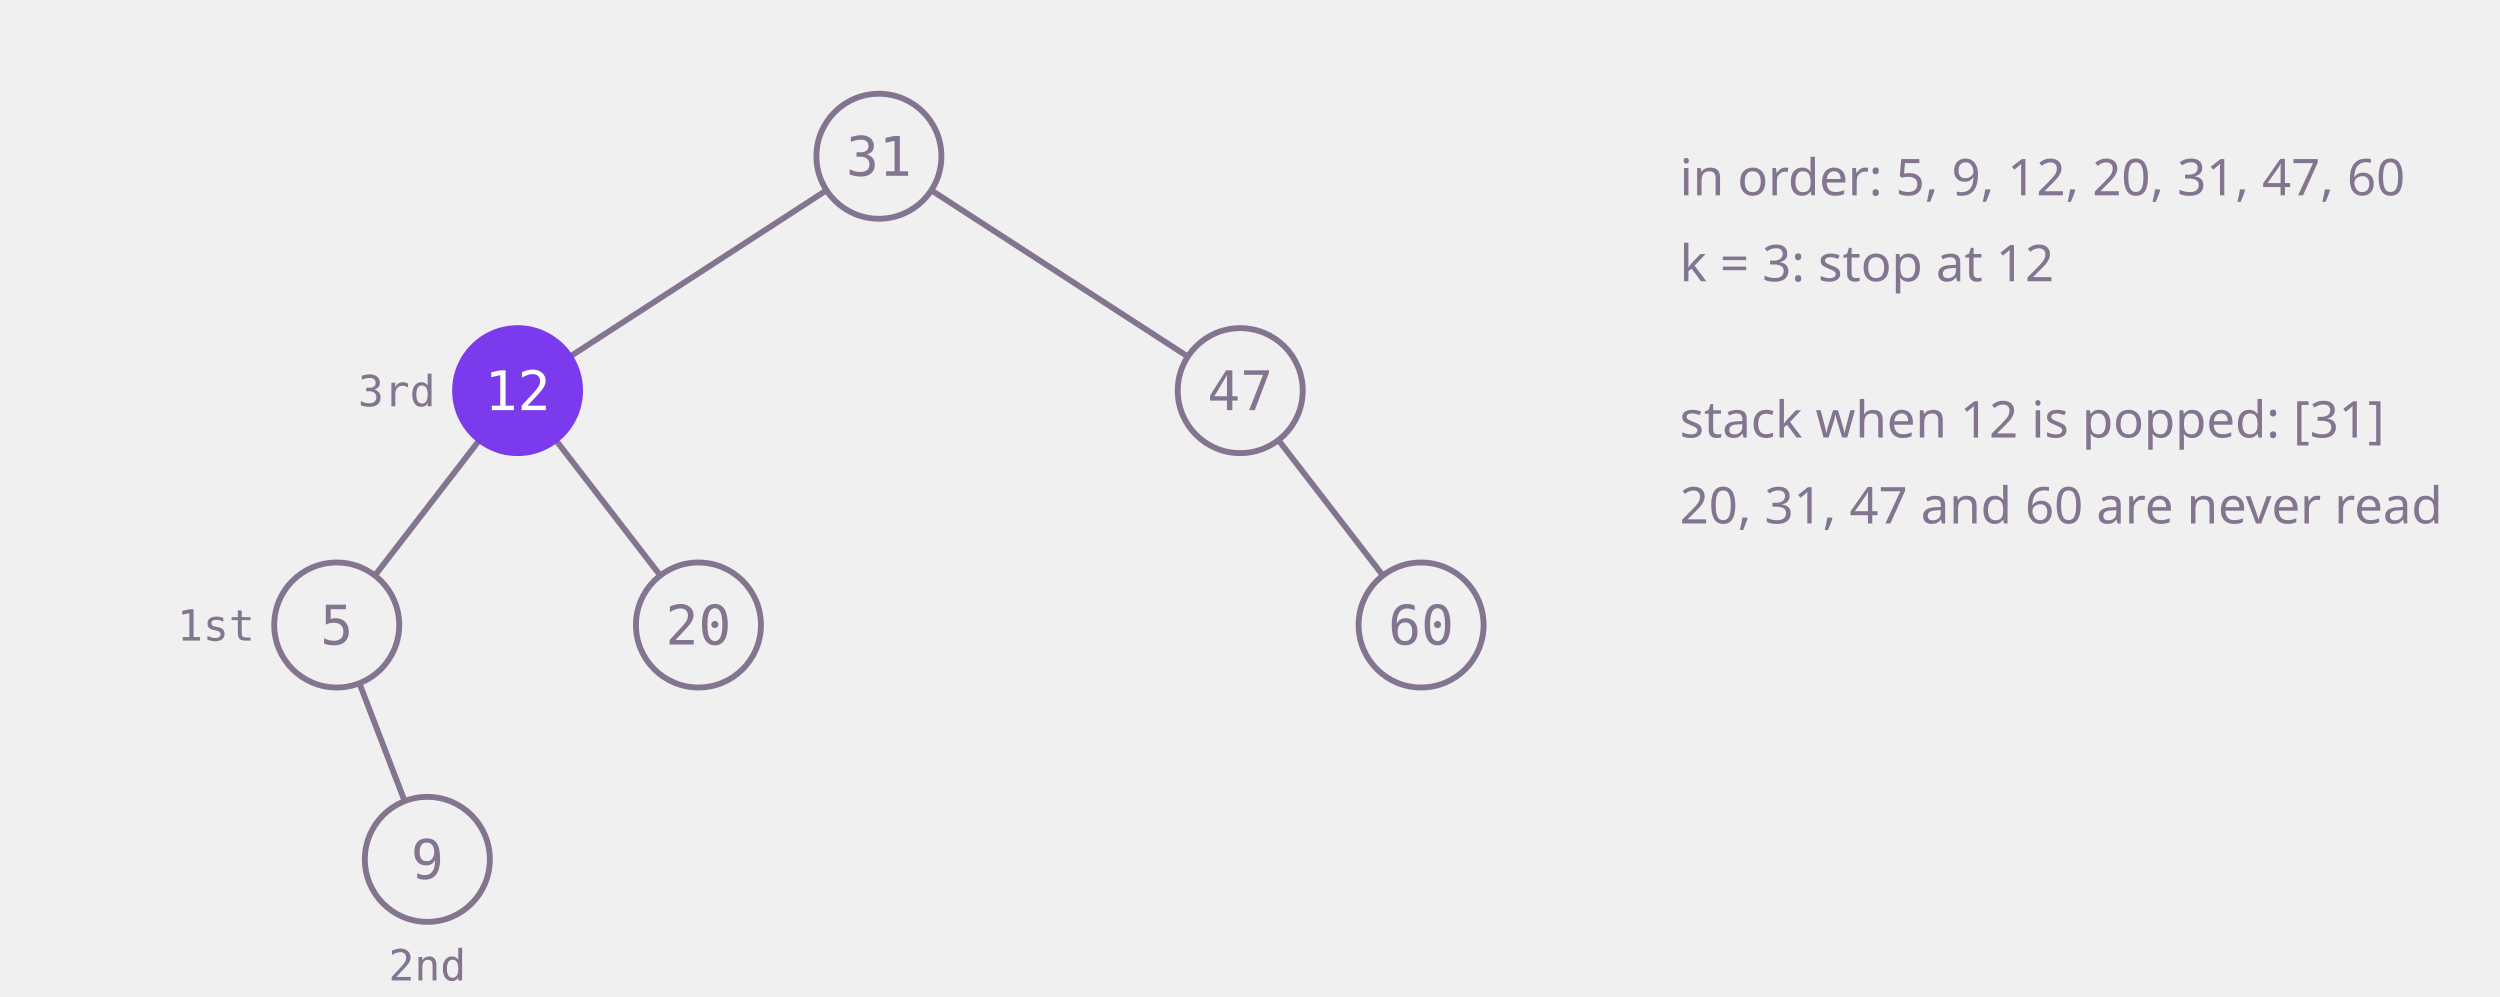
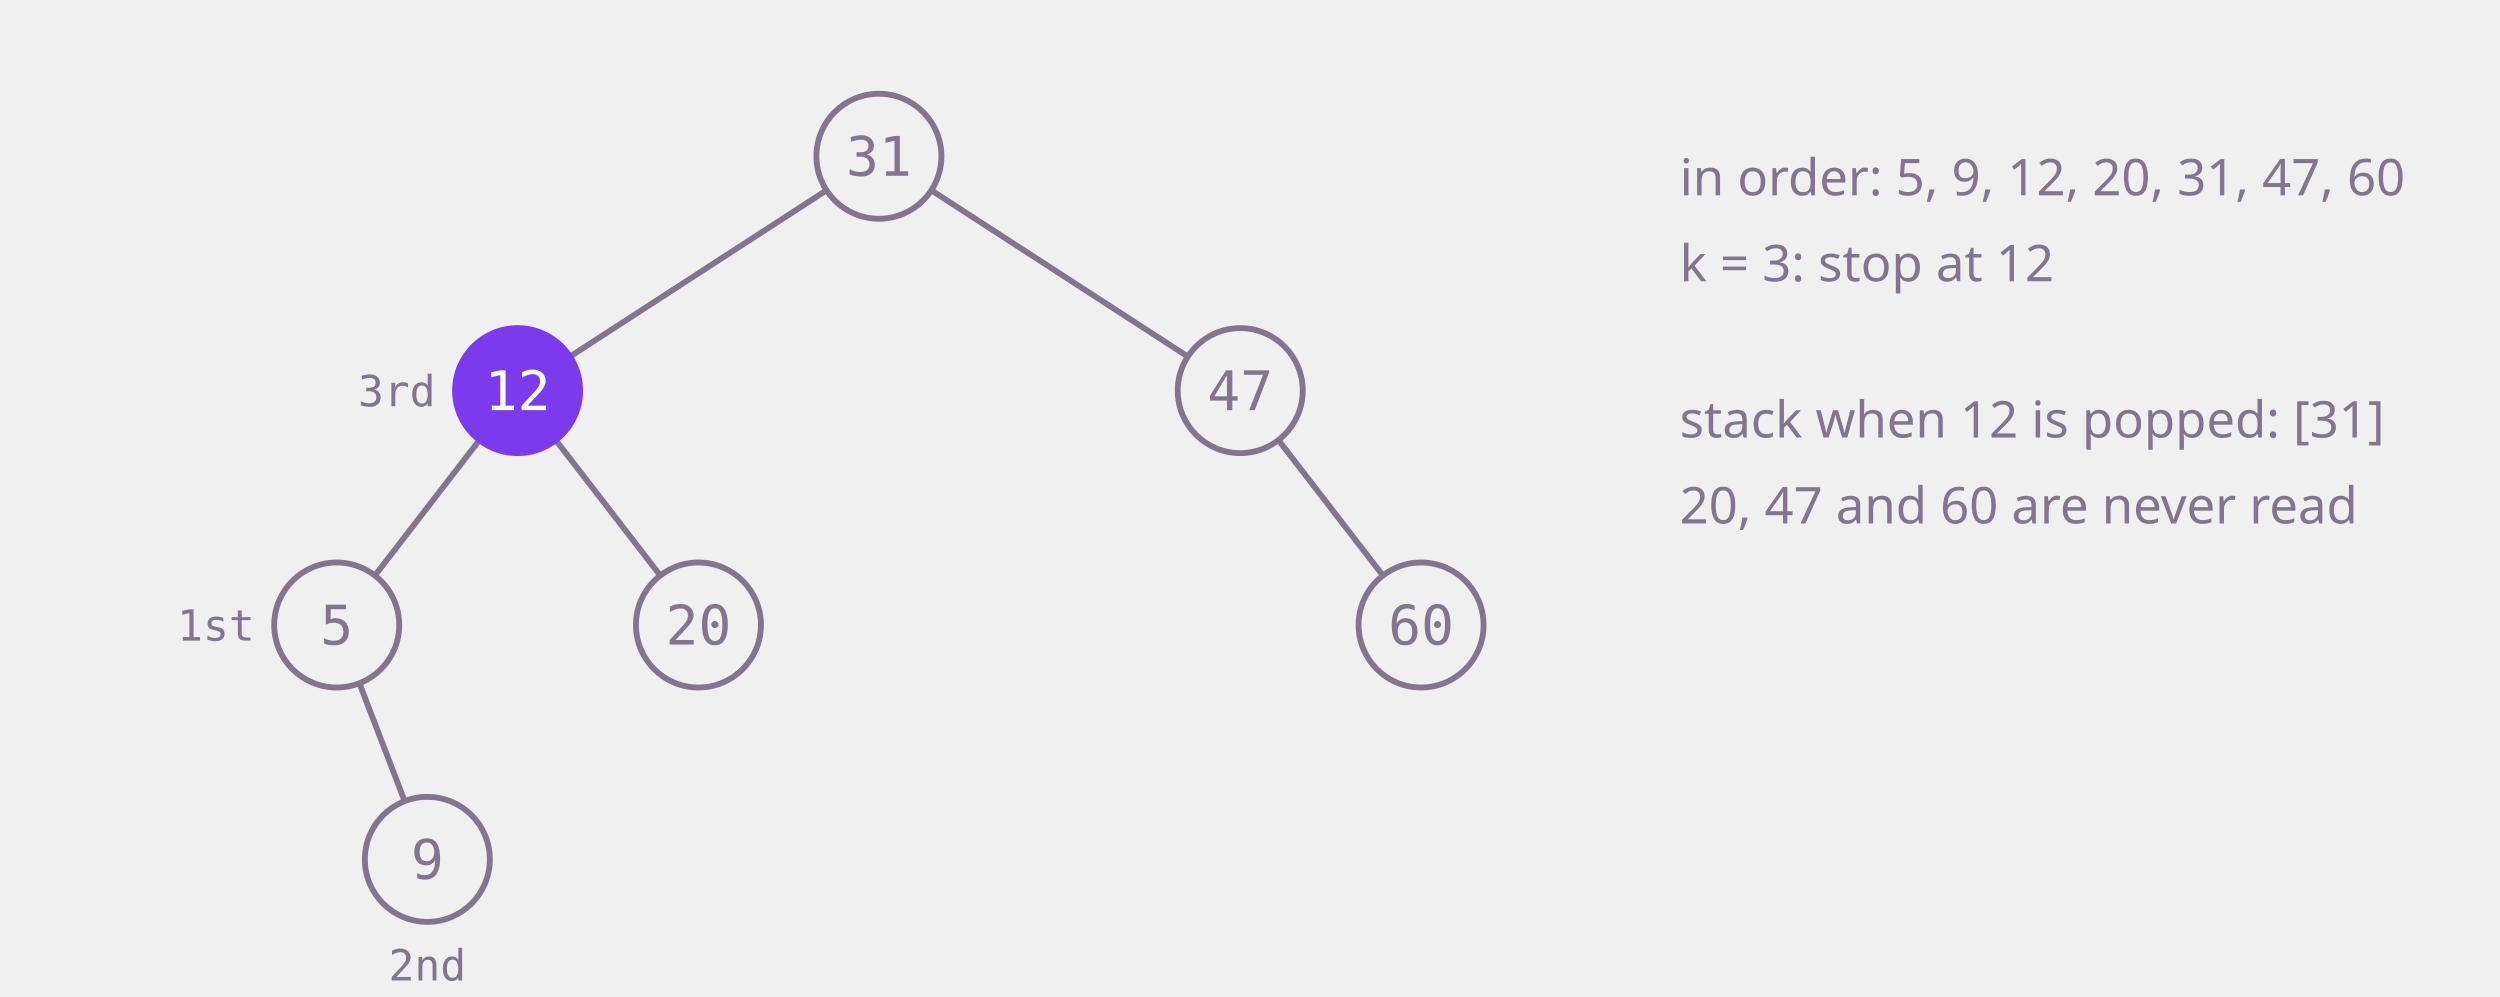
<svg xmlns="http://www.w3.org/2000/svg" viewBox="0 0 640 255" width="640" height="255" role="img">
  <line x1="211.6" y1="48.7" x2="145.9" y2="91.3" stroke="#83748f" stroke-width="1.5" />
  <line x1="238.4" y1="48.7" x2="304.1" y2="91.3" stroke="#83748f" stroke-width="1.5" />
  <line x1="122.7" y1="112.7" x2="96.0" y2="147.3" stroke="#83748f" stroke-width="1.5" />
  <line x1="142.3" y1="112.7" x2="169.0" y2="147.3" stroke="#83748f" stroke-width="1.5" />
  <line x1="327.3" y1="112.7" x2="354.0" y2="147.3" stroke="#83748f" stroke-width="1.5" />
  <line x1="92.0" y1="174.9" x2="103.6" y2="205.1" stroke="#83748f" stroke-width="1.5" />
  <circle cx="225.0" cy="40" r="16" fill="none" stroke="#83748f" stroke-width="1.5" />
  <text x="225.0" y="45" font-family="JetBrains Mono, Consolas, monospace" font-size="14" text-anchor="middle" fill="#83748f">31</text>
  <circle cx="132.5" cy="100" r="16" fill="#7c3aed" stroke="#7c3aed" stroke-width="1.5" />
  <text x="132.5" y="105" font-family="JetBrains Mono, Consolas, monospace" font-size="14" text-anchor="middle" fill="#ffffff">12</text>
  <text x="111.5" y="104" font-family="JetBrains Mono, Consolas, monospace" font-size="11" text-anchor="end" fill="#83748f">3rd</text>
  <circle cx="317.5" cy="100" r="16" fill="none" stroke="#83748f" stroke-width="1.5" />
  <text x="317.5" y="105" font-family="JetBrains Mono, Consolas, monospace" font-size="14" text-anchor="middle" fill="#83748f">47</text>
  <circle cx="86.2" cy="160" r="16" fill="none" stroke="#83748f" stroke-width="1.5" />
  <text x="86.2" y="165" font-family="JetBrains Mono, Consolas, monospace" font-size="14" text-anchor="middle" fill="#83748f">5</text>
  <text x="65.2" y="164" font-family="JetBrains Mono, Consolas, monospace" font-size="11" text-anchor="end" fill="#83748f">1st</text>
  <circle cx="178.8" cy="160" r="16" fill="none" stroke="#83748f" stroke-width="1.5" />
  <text x="178.8" y="165" font-family="JetBrains Mono, Consolas, monospace" font-size="14" text-anchor="middle" fill="#83748f">20</text>
  <circle cx="363.8" cy="160" r="16" fill="none" stroke="#83748f" stroke-width="1.5" />
  <text x="363.8" y="165" font-family="JetBrains Mono, Consolas, monospace" font-size="14" text-anchor="middle" fill="#83748f">60</text>
  <circle cx="109.4" cy="220" r="16" fill="none" stroke="#83748f" stroke-width="1.5" />
  <text x="109.4" y="225" font-family="JetBrains Mono, Consolas, monospace" font-size="14" text-anchor="middle" fill="#83748f">9</text>
  <text x="109.4" y="251" font-family="JetBrains Mono, Consolas, monospace" font-size="11" text-anchor="middle" fill="#83748f">2nd</text>
  <text x="430" y="50" font-family="Hanken Grotesk, Segoe UI, sans-serif" font-size="13" fill="#83748f">in order: 5, 9, 12, 20, 31, 47, 60</text>
  <text x="430" y="72" font-family="Hanken Grotesk, Segoe UI, sans-serif" font-size="13" fill="#83748f">k = 3: stop at 12</text>
  <text x="430" y="112" font-family="Hanken Grotesk, Segoe UI, sans-serif" font-size="13" fill="#83748f">stack when 12 is popped: [31]</text>
-   <text x="430" y="134" font-family="Hanken Grotesk, Segoe UI, sans-serif" font-size="13" fill="#83748f">20, 31, 47 and 60 are never read</text>
+   <text x="430" y="134" font-family="Hanken Grotesk, Segoe UI, sans-serif" font-size="13" fill="#83748f">20, 47 and 60 are never read</text>
</svg>
